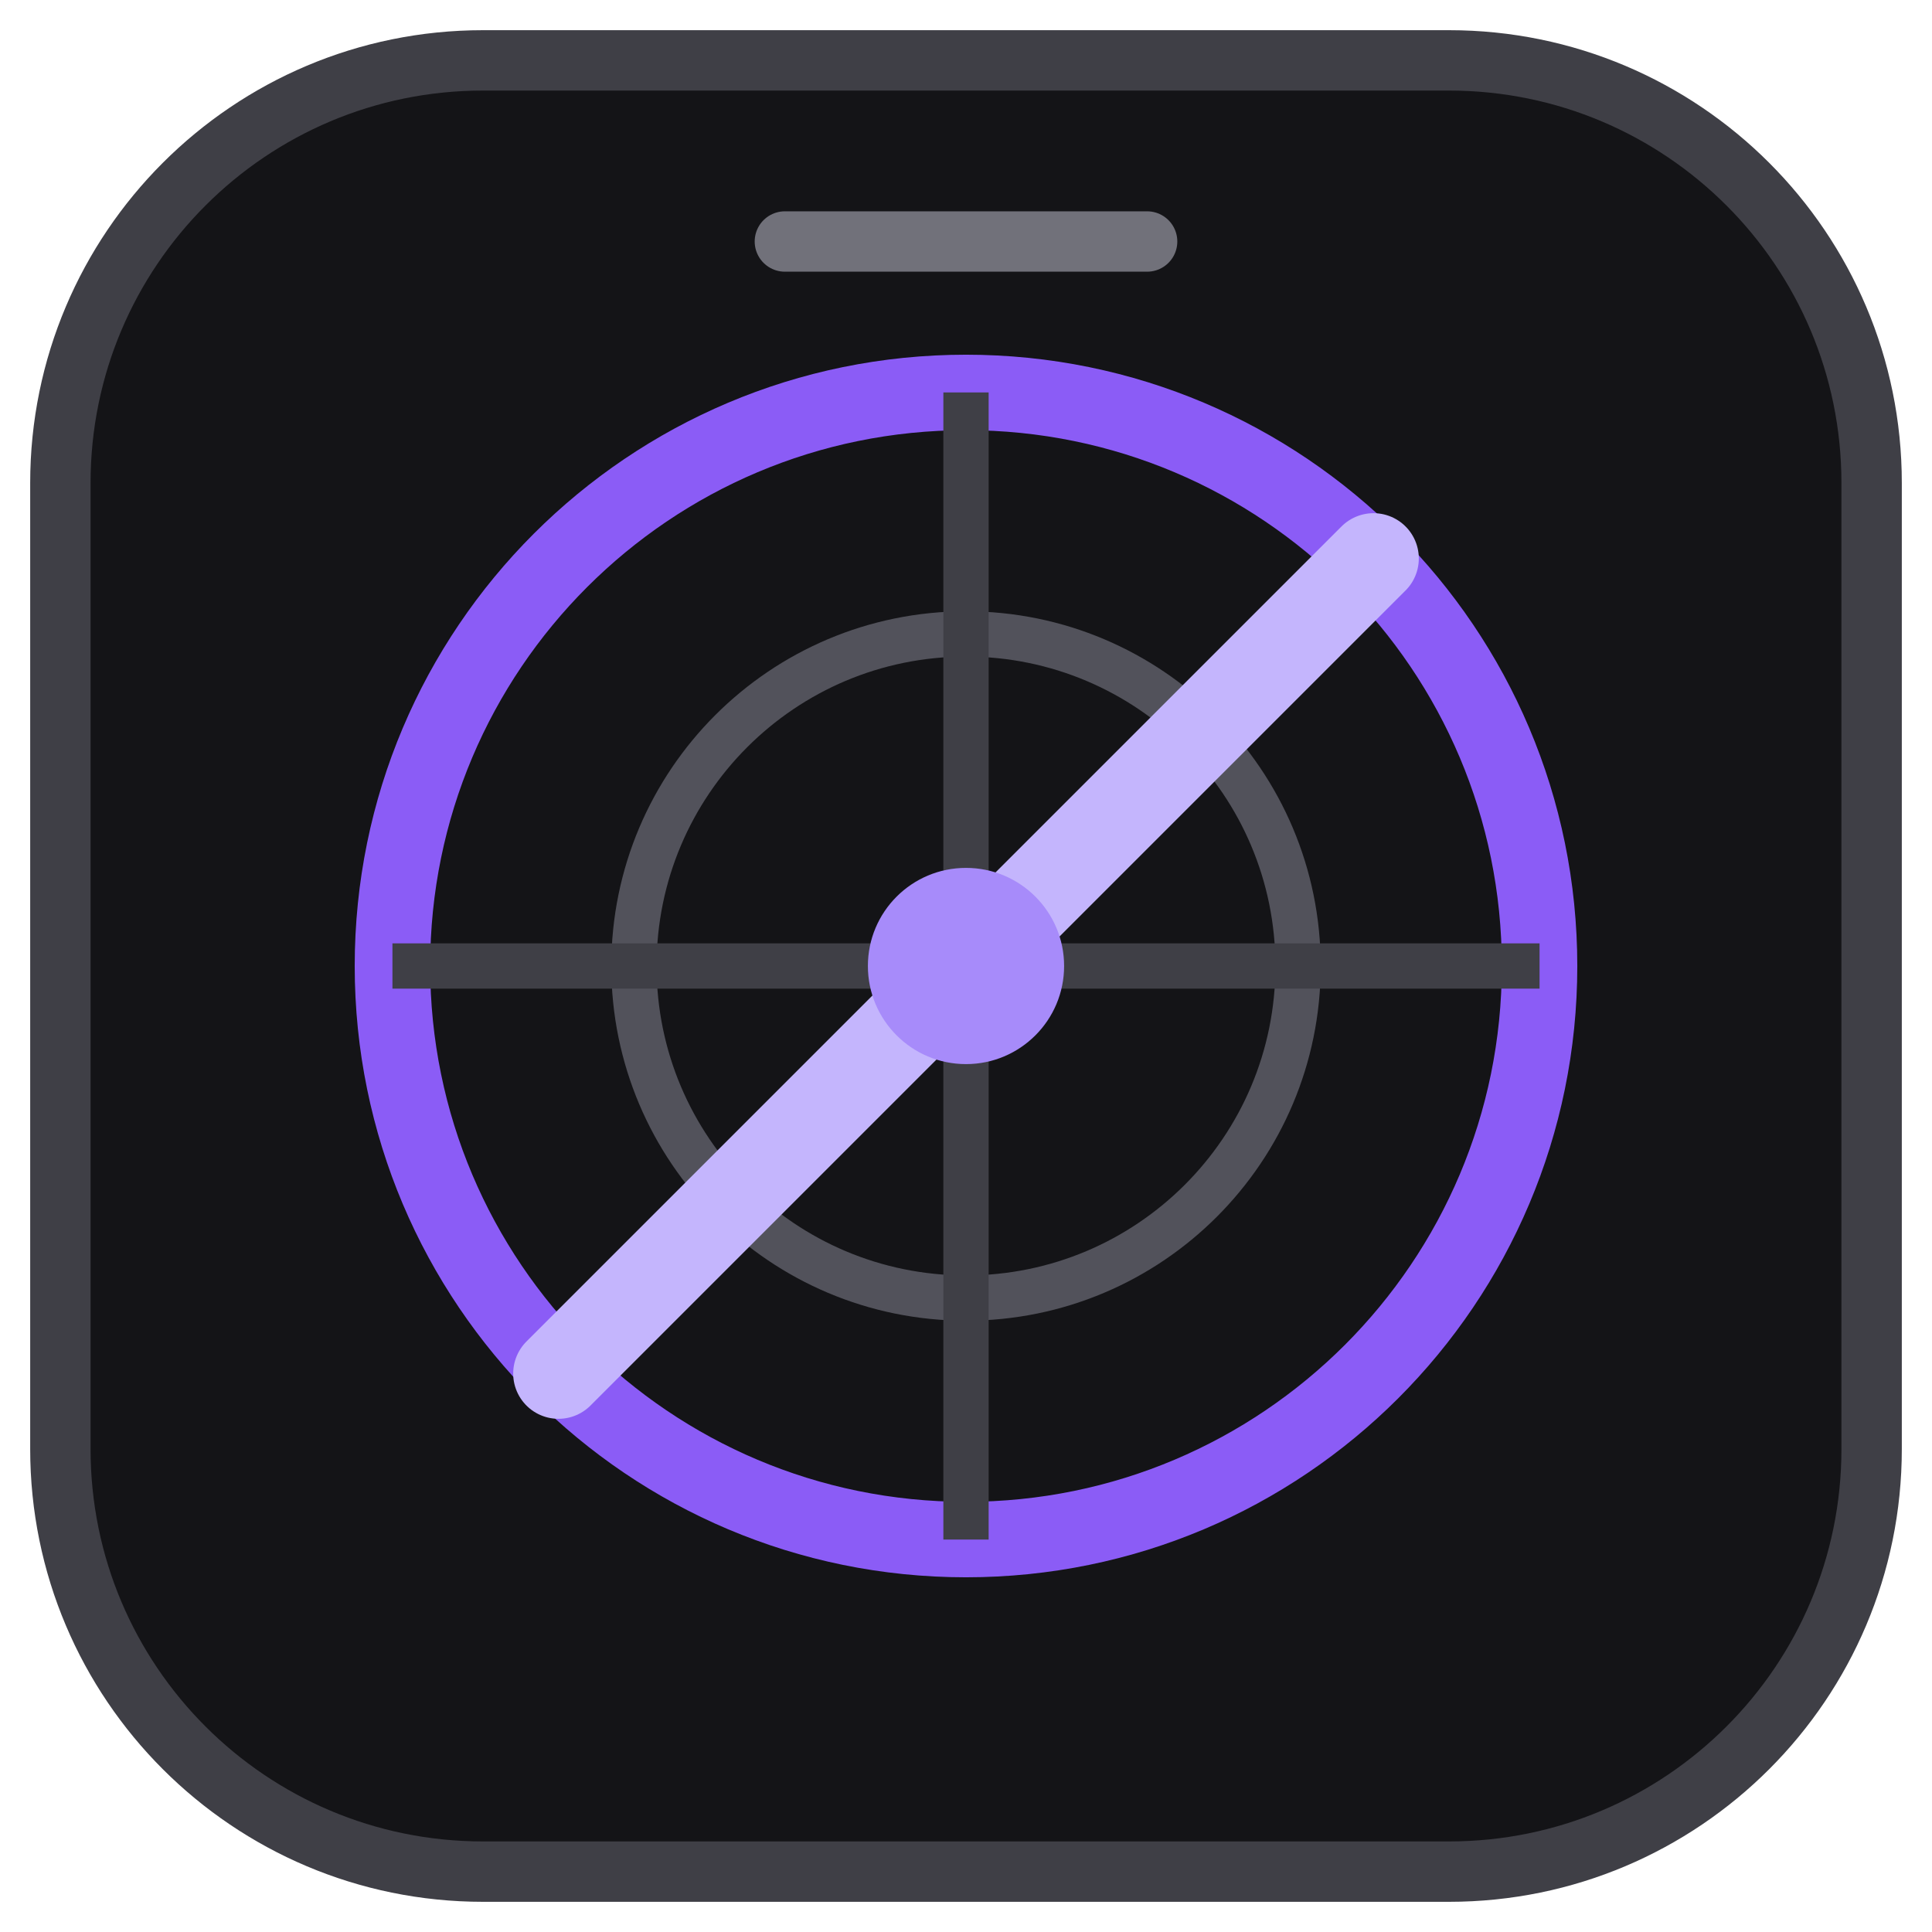
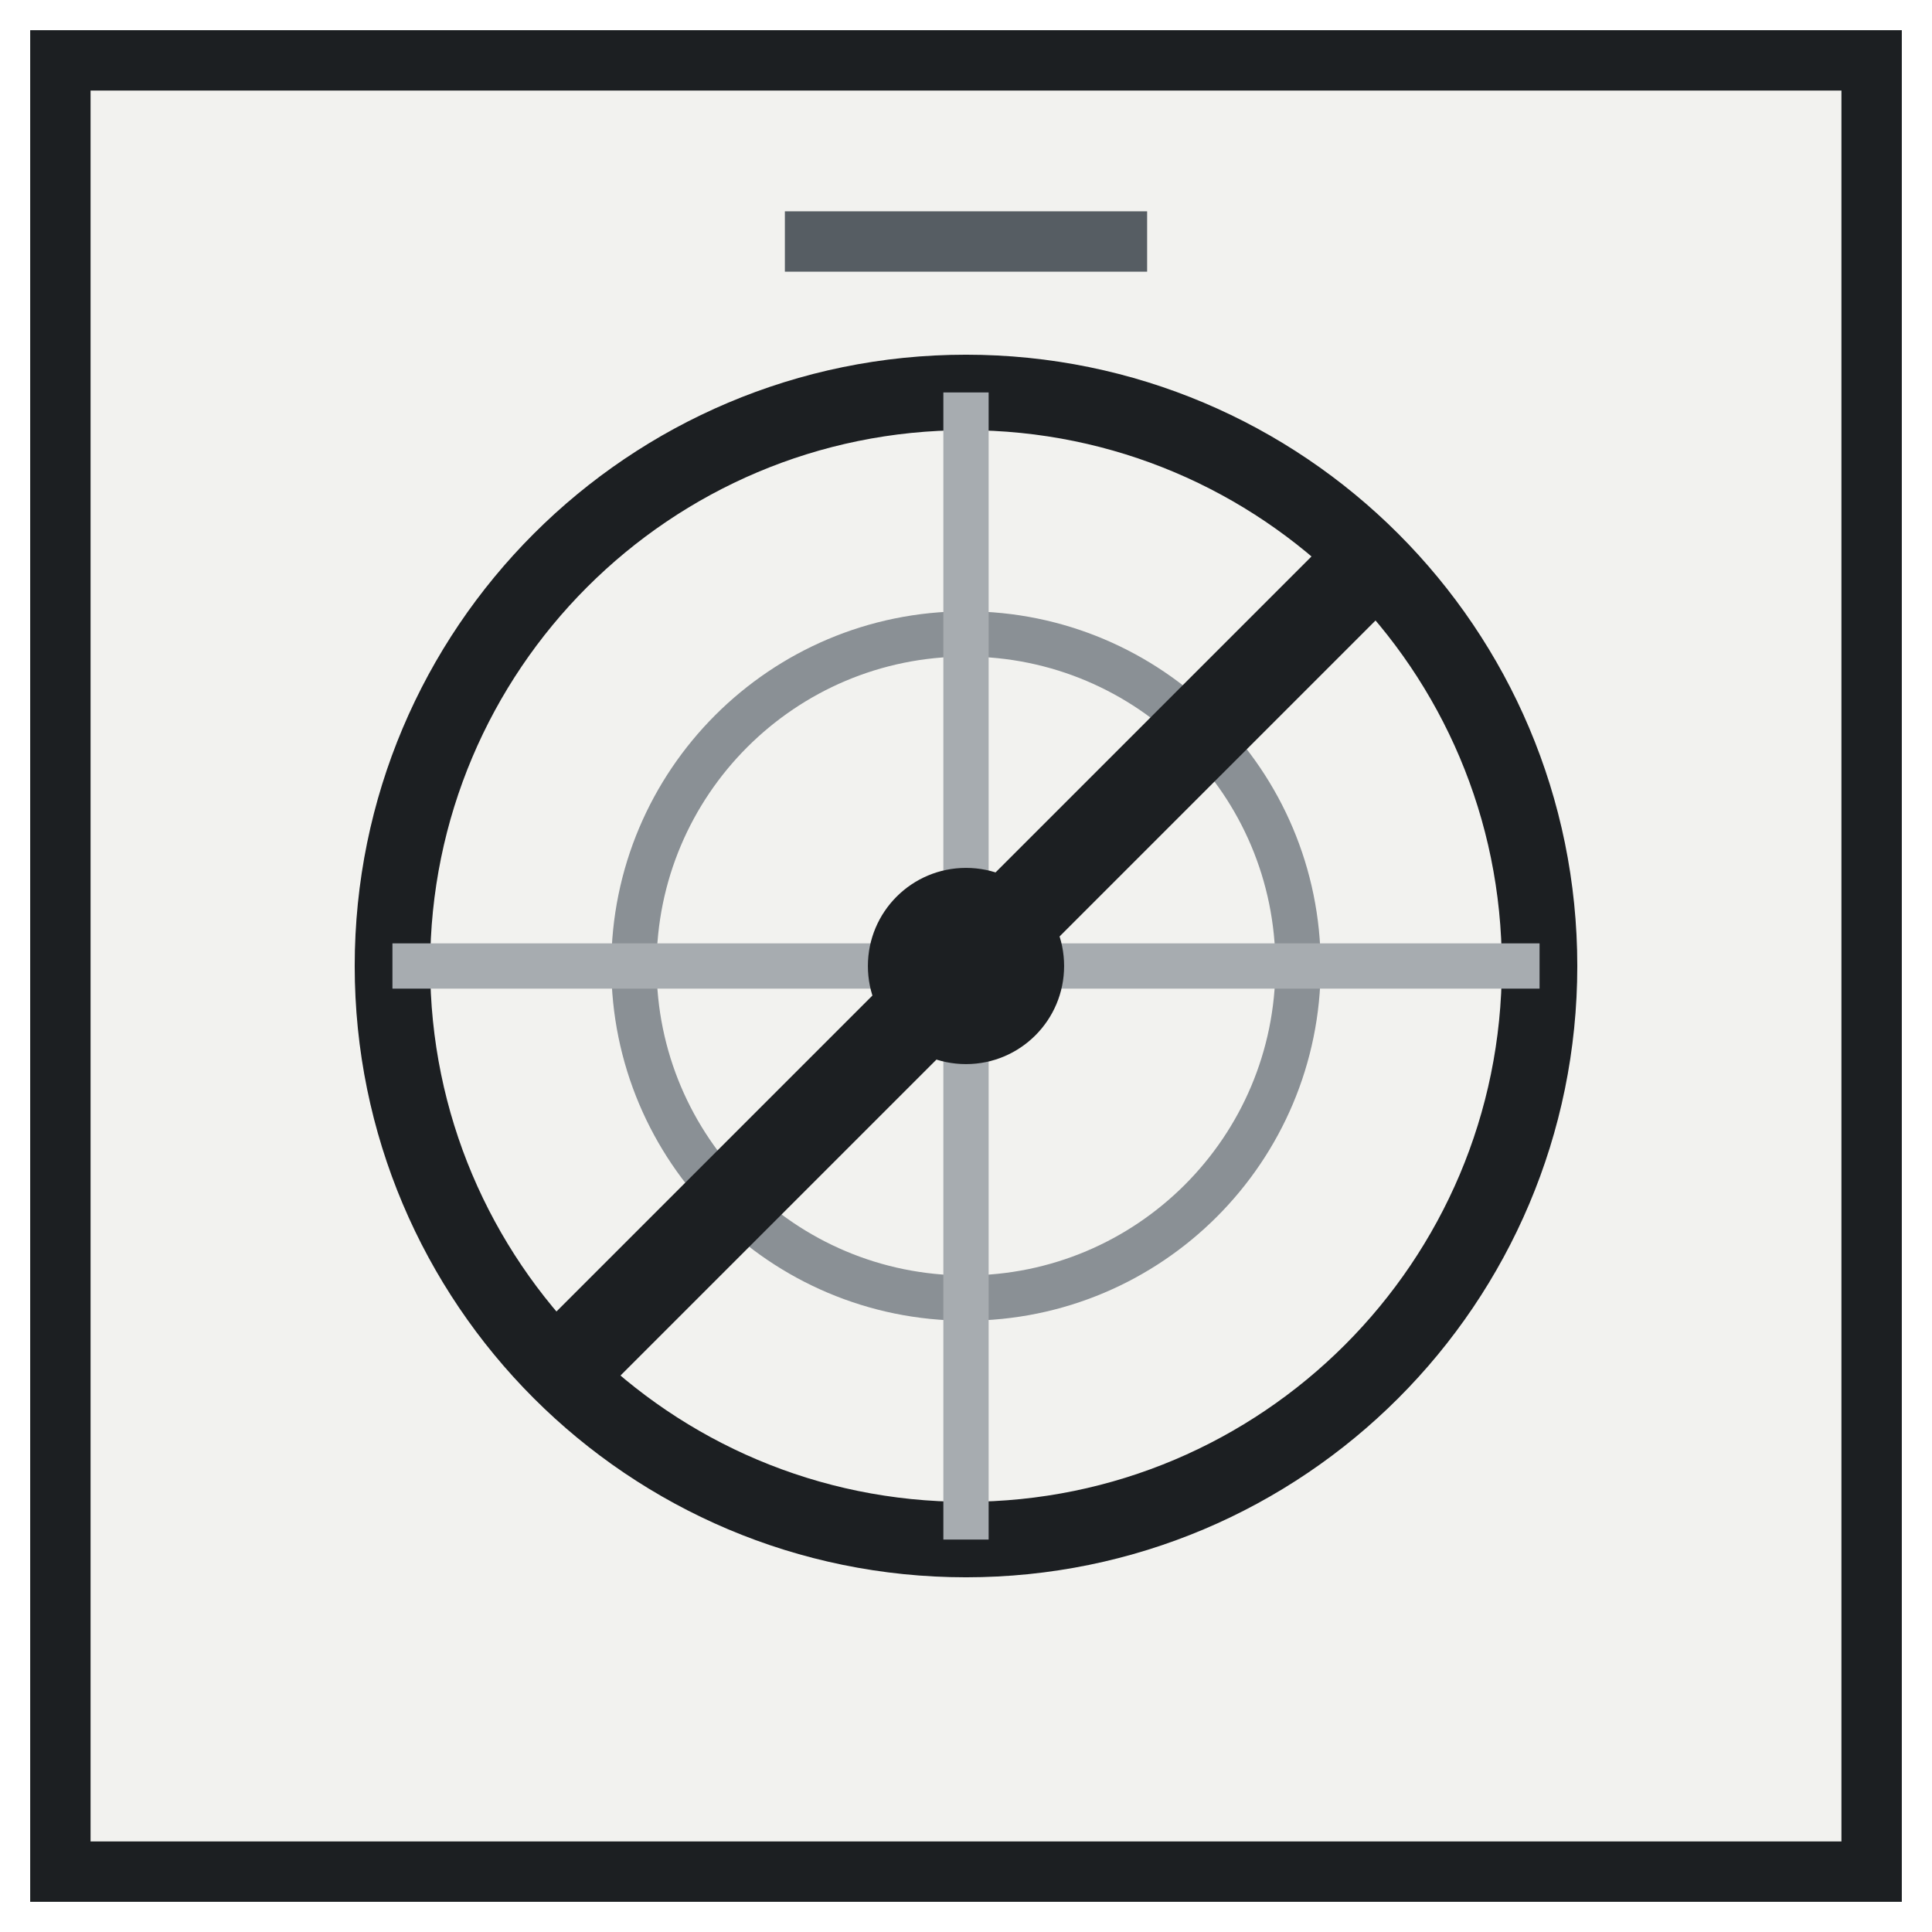
<svg xmlns="http://www.w3.org/2000/svg" viewBox="0 0 64 64" role="img" aria-label="Astrolabe mark">
-   <rect x="2" y="2" width="60" height="60" rx="14" fill="#141417" stroke="#3f3f46" stroke-width="2" />
-   <circle cx="32" cy="32" r="19" fill="none" stroke="#8b5cf6" stroke-width="2.5" />
-   <circle cx="32" cy="32" r="11" fill="none" stroke="#52525b" stroke-width="1.5" />
-   <path d="M13 32h38M32 13v38" fill="none" stroke="#3f3f46" stroke-width="1.5" />
-   <path d="M18.5 45.5 45.5 18.5" fill="none" stroke="#c4b5fd" stroke-width="3" stroke-linecap="round" />
-   <circle cx="32" cy="32" r="3.25" fill="#a78bfa" />
-   <path d="M26 8h12" fill="none" stroke="#71717a" stroke-width="2" stroke-linecap="round" />
+   <rect x="2" y="2" width="60" height="60" fill="#f2f2ef" stroke="#1c1f22" stroke-width="2" />
+   <circle cx="32" cy="32" r="19" fill="none" stroke="#1c1f22" stroke-width="2.5" />
+   <circle cx="32" cy="32" r="11" fill="none" stroke="#8a9095" stroke-width="1.5" />
+   <path d="M13 32h38M32 13v38" fill="none" stroke="#a7acb0" stroke-width="1.5" />
+   <path d="M18.5 45.5 45.5 18.5" fill="none" stroke="#1c1f22" stroke-width="3" />
+   <circle cx="32" cy="32" r="3.25" fill="#1c1f22" />
+   <path d="M26 8h12" fill="none" stroke="#565d63" stroke-width="2" />
</svg>
